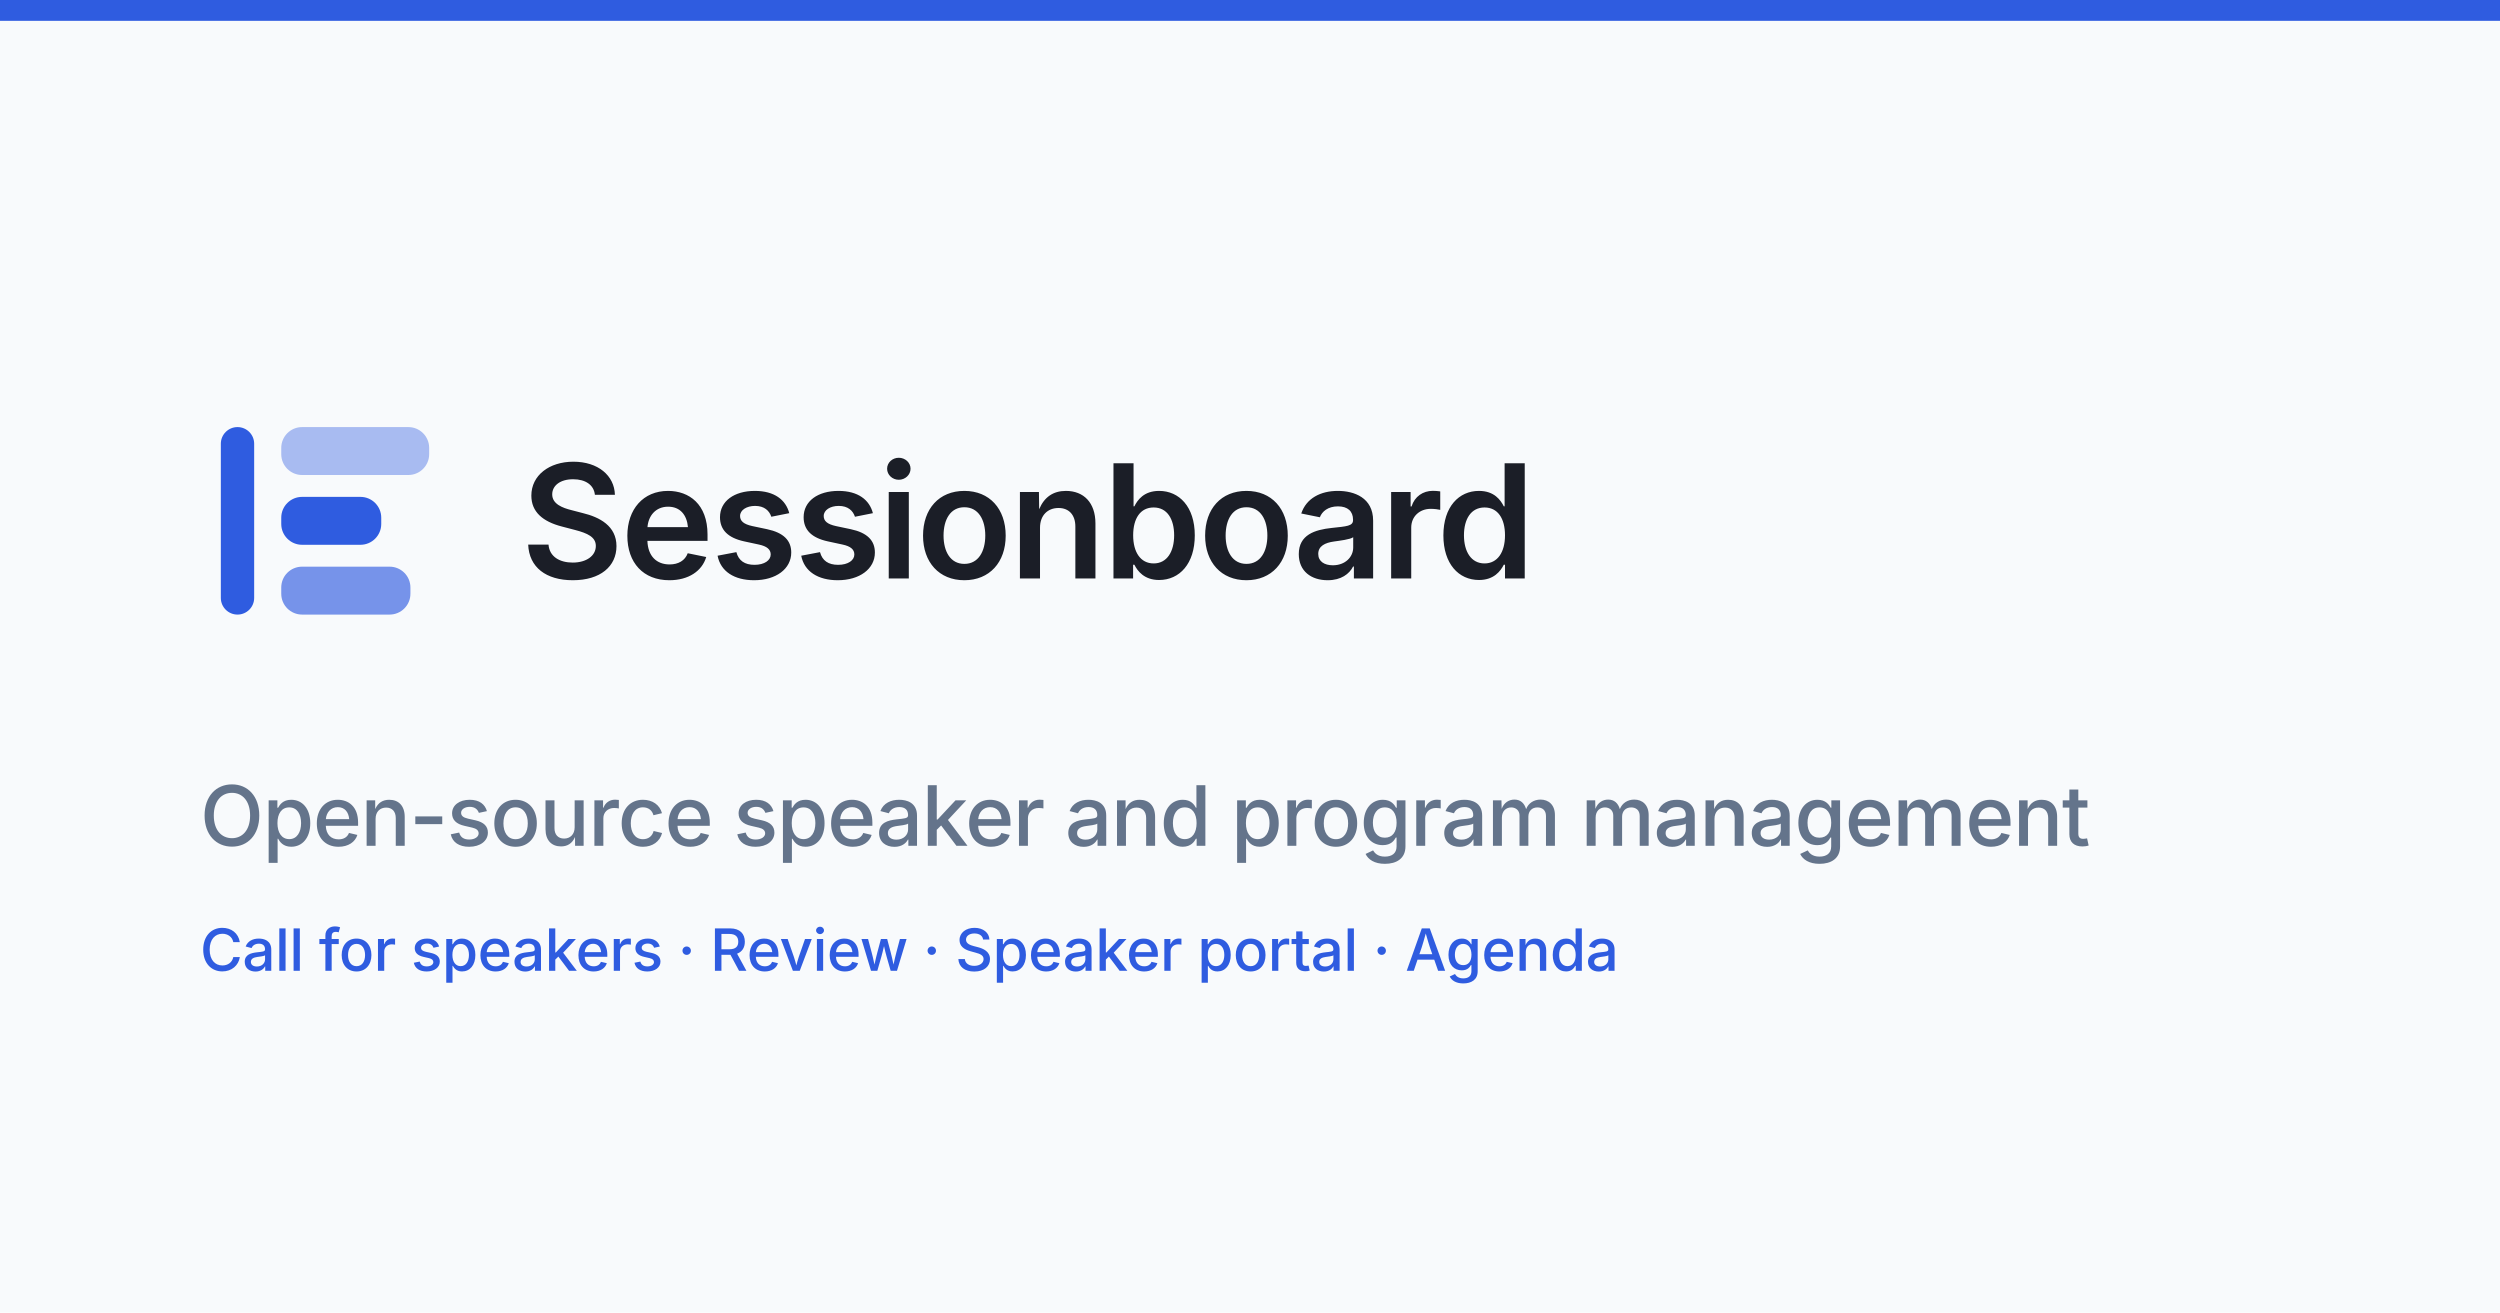
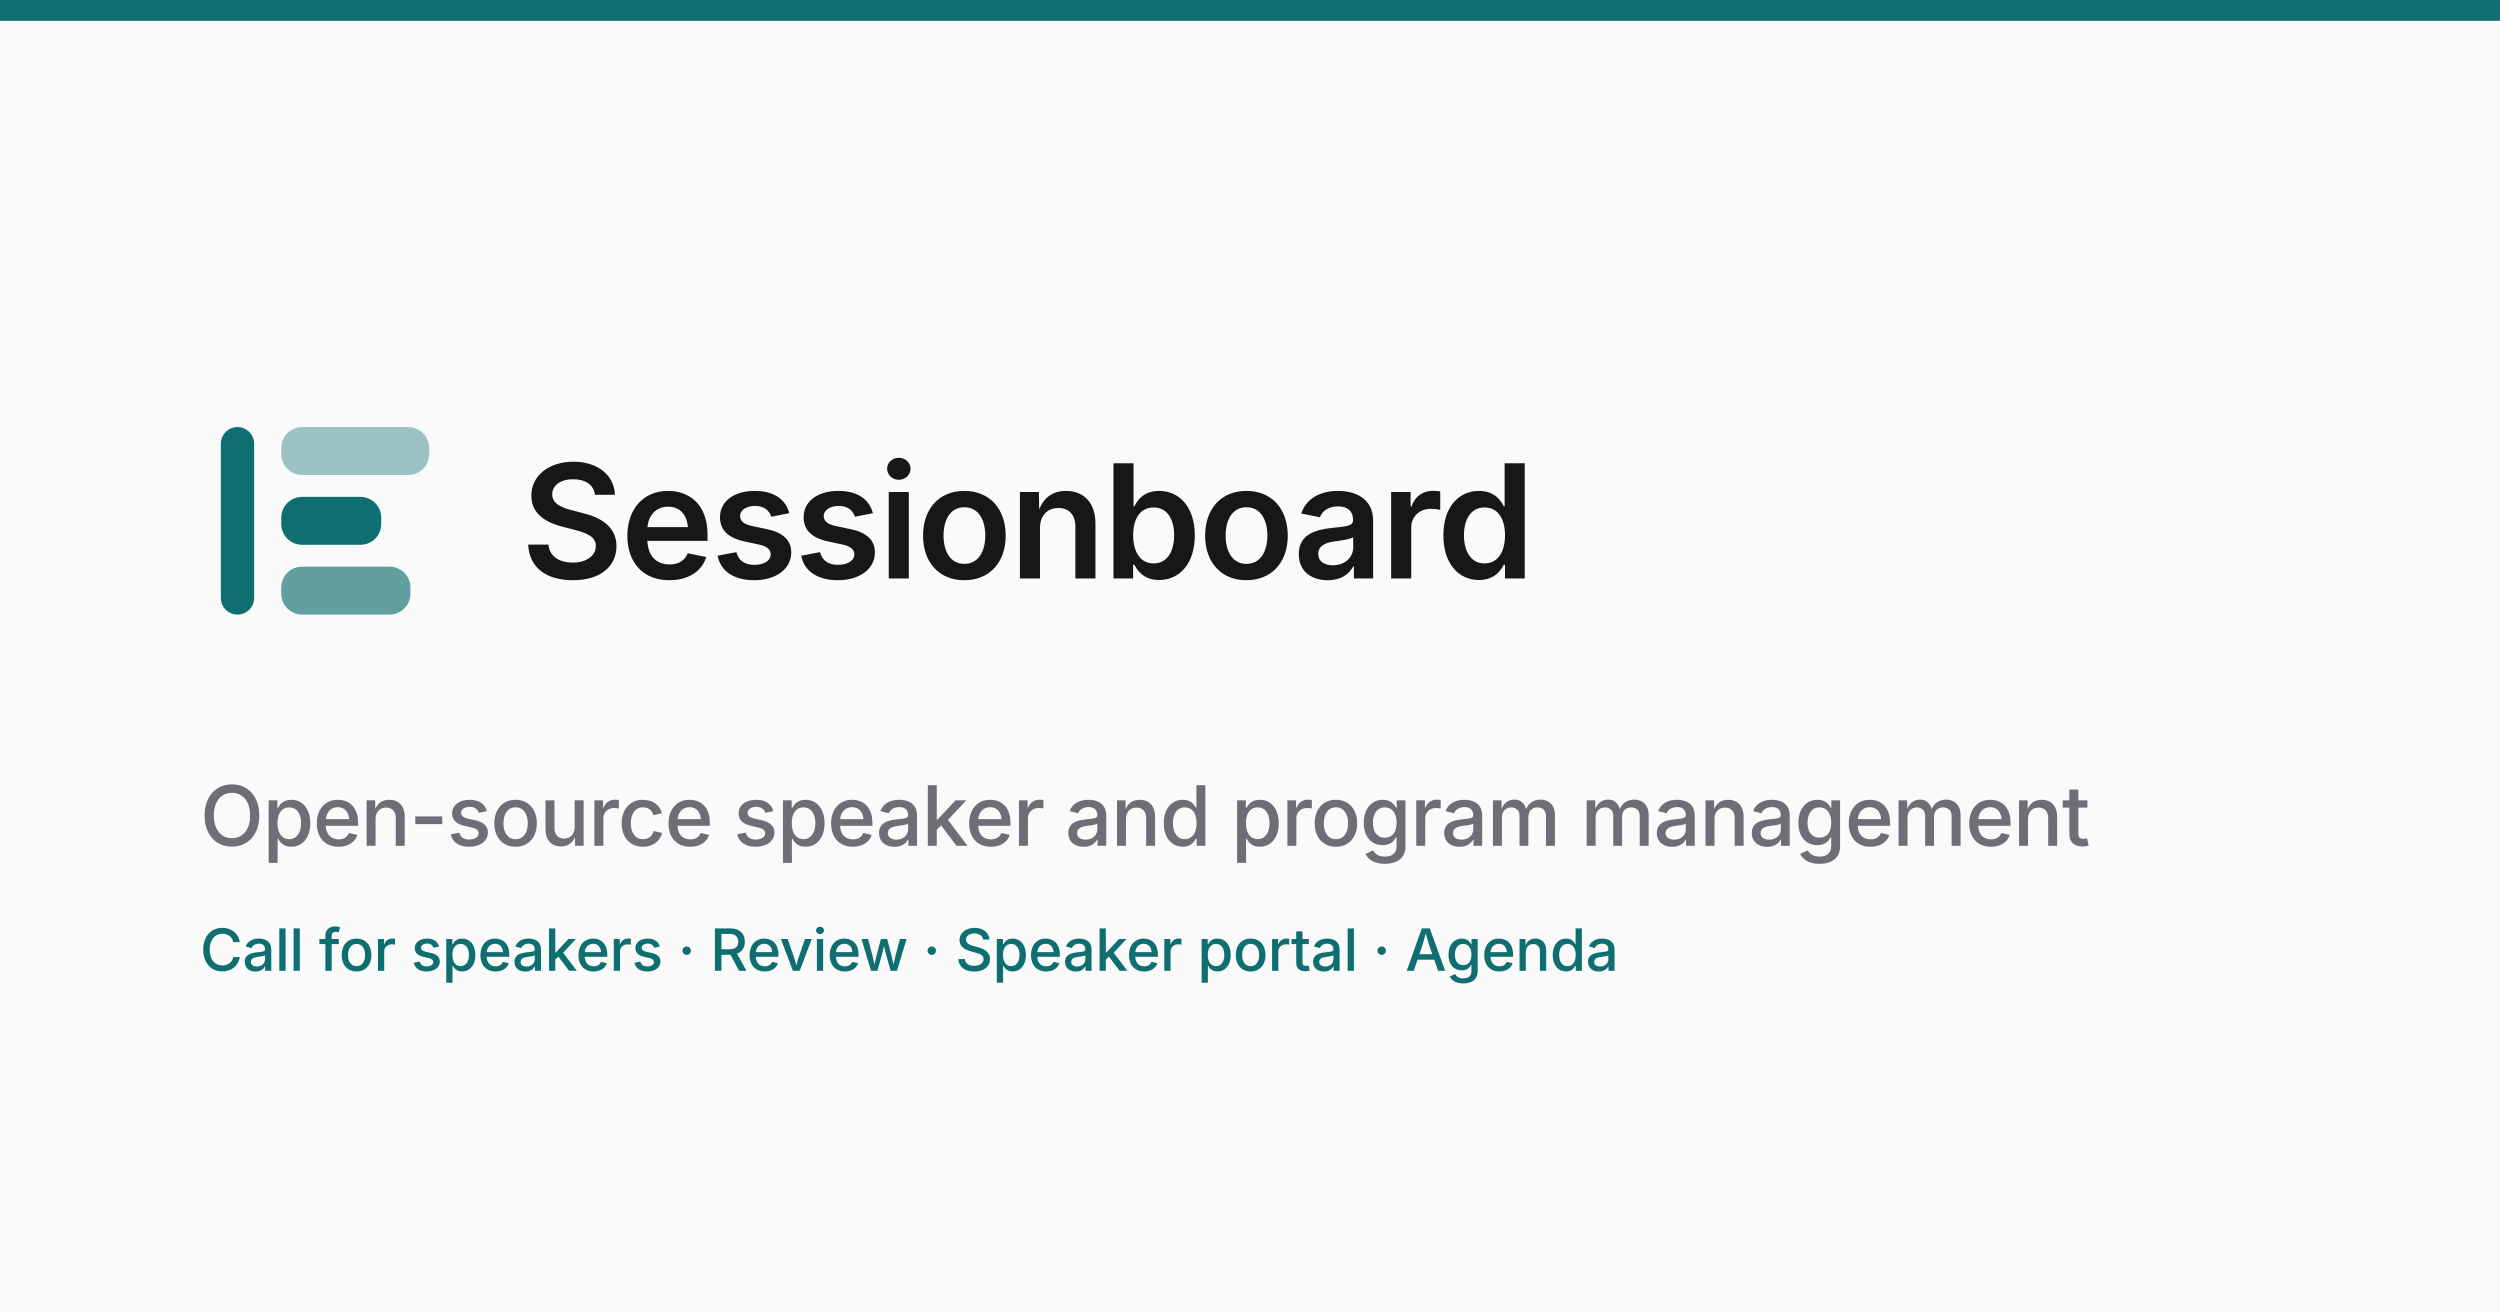
<svg xmlns="http://www.w3.org/2000/svg" width="1200" height="630" viewBox="0 0 1200 630" fill="none" role="img" aria-label="Sessionboard — Open-source speaker and program management">
-   <rect width="1200" height="630" fill="#F8FAFC" />
-   <rect width="1200" height="10" fill="#2F5CE0" />
-   <rect x="106.000" y="205.000" width="16.000" height="90.000" rx="8.000" fill="#2F5CE0" opacity="1" />
-   <rect x="135.000" y="205.000" width="71.000" height="23.000" rx="10.000" fill="#2F5CE0" opacity="0.4" />
-   <rect x="135.000" y="238.500" width="48.000" height="23.000" rx="10.000" fill="#2F5CE0" opacity="1" />
-   <rect x="135.000" y="272.000" width="62.000" height="23.000" rx="10.000" fill="#2F5CE0" opacity="0.65" />
-   <text x="250" y="250" dominant-baseline="central" font-family="'Inter Variable', Inter, system-ui, -apple-system, 'Segoe UI', sans-serif" font-size="76" font-weight="600" letter-spacing="-1.6" fill="#1B1E27">Sessionboard</text>
-   <text x="96" y="406" font-family="'Inter Variable', Inter, system-ui, -apple-system, 'Segoe UI', sans-serif" font-size="40" font-weight="500" letter-spacing="-0.6" fill="#64748B">Open-source speaker and program management</text>
-   <text x="96" y="466" font-family="'Inter Variable', Inter, system-ui, -apple-system, 'Segoe UI', sans-serif" font-size="28" font-weight="500" letter-spacing="-0.2" fill="#2F5CE0">Call for speakers · Review · Speaker portal · Agenda</text>
+   <rect width="1200" height="630" fill="#FAFAFA" />
+   <rect width="1200" height="10" fill="#0F6E70" />
+   <rect x="106.000" y="205.000" width="16.000" height="90.000" rx="8.000" fill="#0F6E70" opacity="1" />
+   <rect x="135.000" y="205.000" width="71.000" height="23.000" rx="10.000" fill="#0F6E70" opacity="0.4" />
+   <rect x="135.000" y="238.500" width="48.000" height="23.000" rx="10.000" fill="#0F6E70" opacity="1" />
+   <rect x="135.000" y="272.000" width="62.000" height="23.000" rx="10.000" fill="#0F6E70" opacity="0.65" />
+   <text x="250" y="250" dominant-baseline="central" font-family="'Inter Variable', Inter, system-ui, -apple-system, 'Segoe UI', sans-serif" font-size="76" font-weight="600" letter-spacing="-1.6" fill="#17171A">Sessionboard</text>
+   <text x="96" y="406" font-family="'Inter Variable', Inter, system-ui, -apple-system, 'Segoe UI', sans-serif" font-size="40" font-weight="500" letter-spacing="-0.6" fill="#6E6E76">Open-source speaker and program management</text>
+   <text x="96" y="466" font-family="'Inter Variable', Inter, system-ui, -apple-system, 'Segoe UI', sans-serif" font-size="28" font-weight="500" letter-spacing="-0.2" fill="#0F6E70">Call for speakers · Review · Speaker portal · Agenda</text>
</svg>
